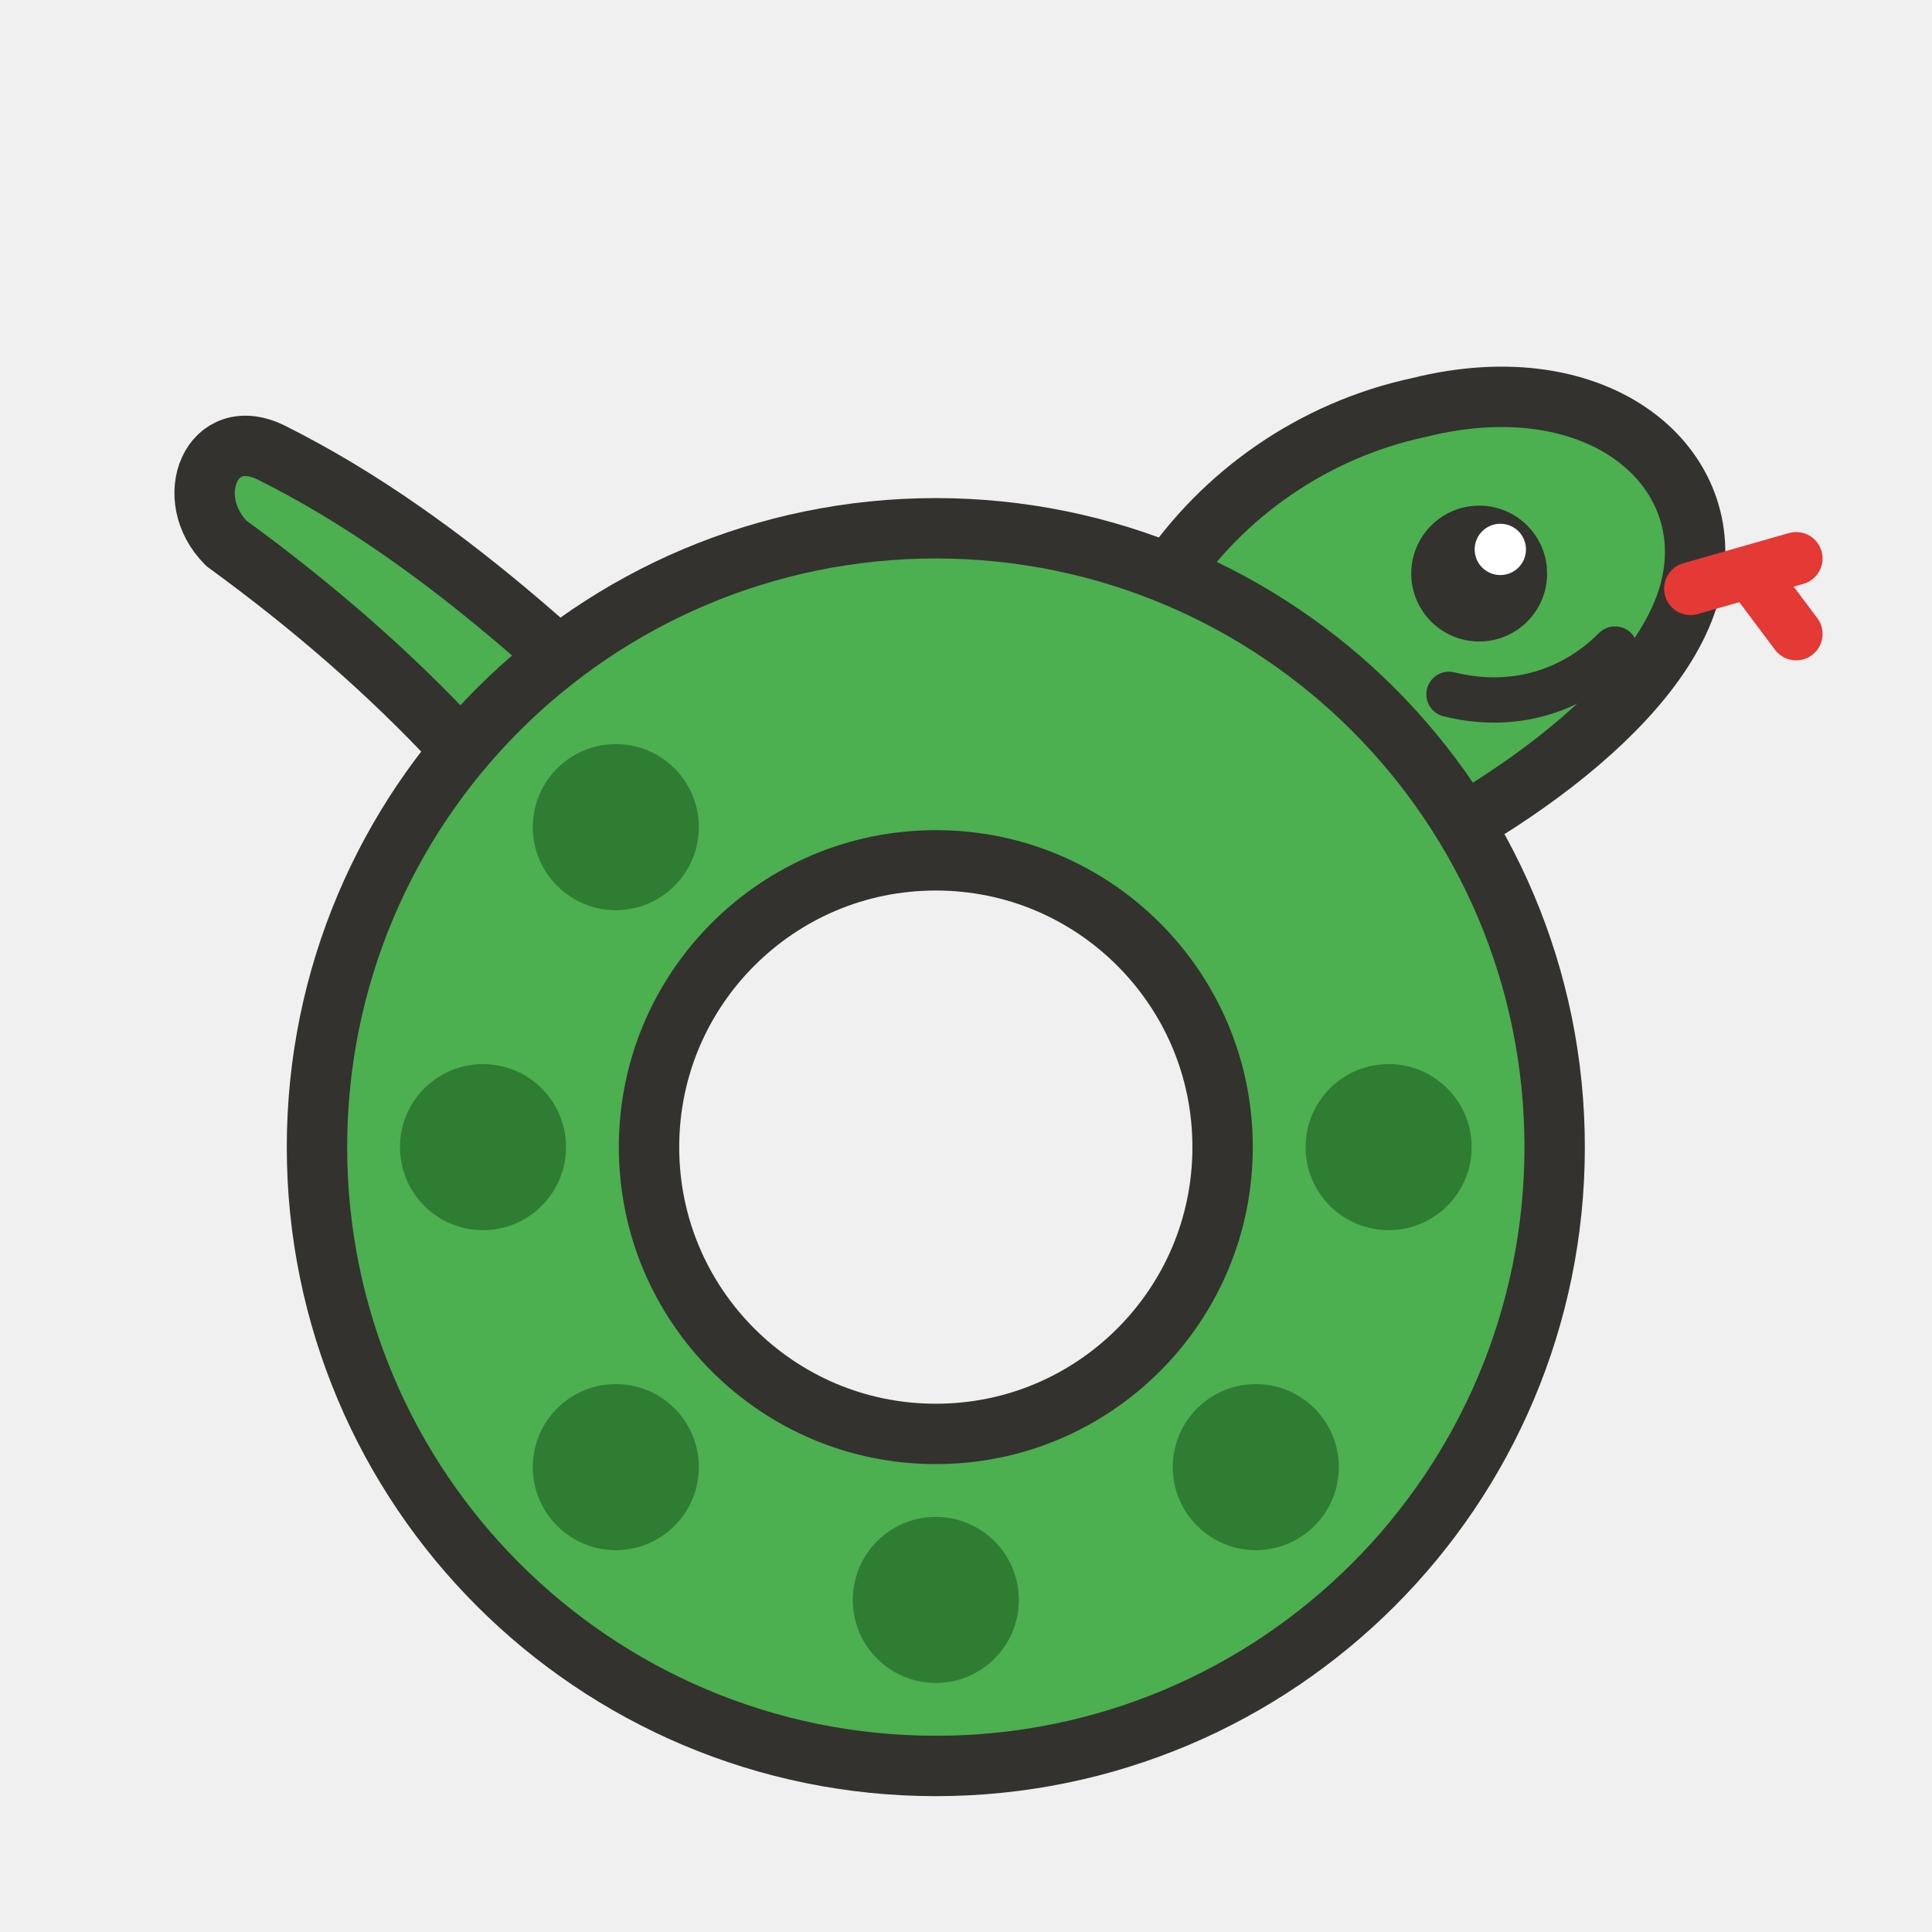
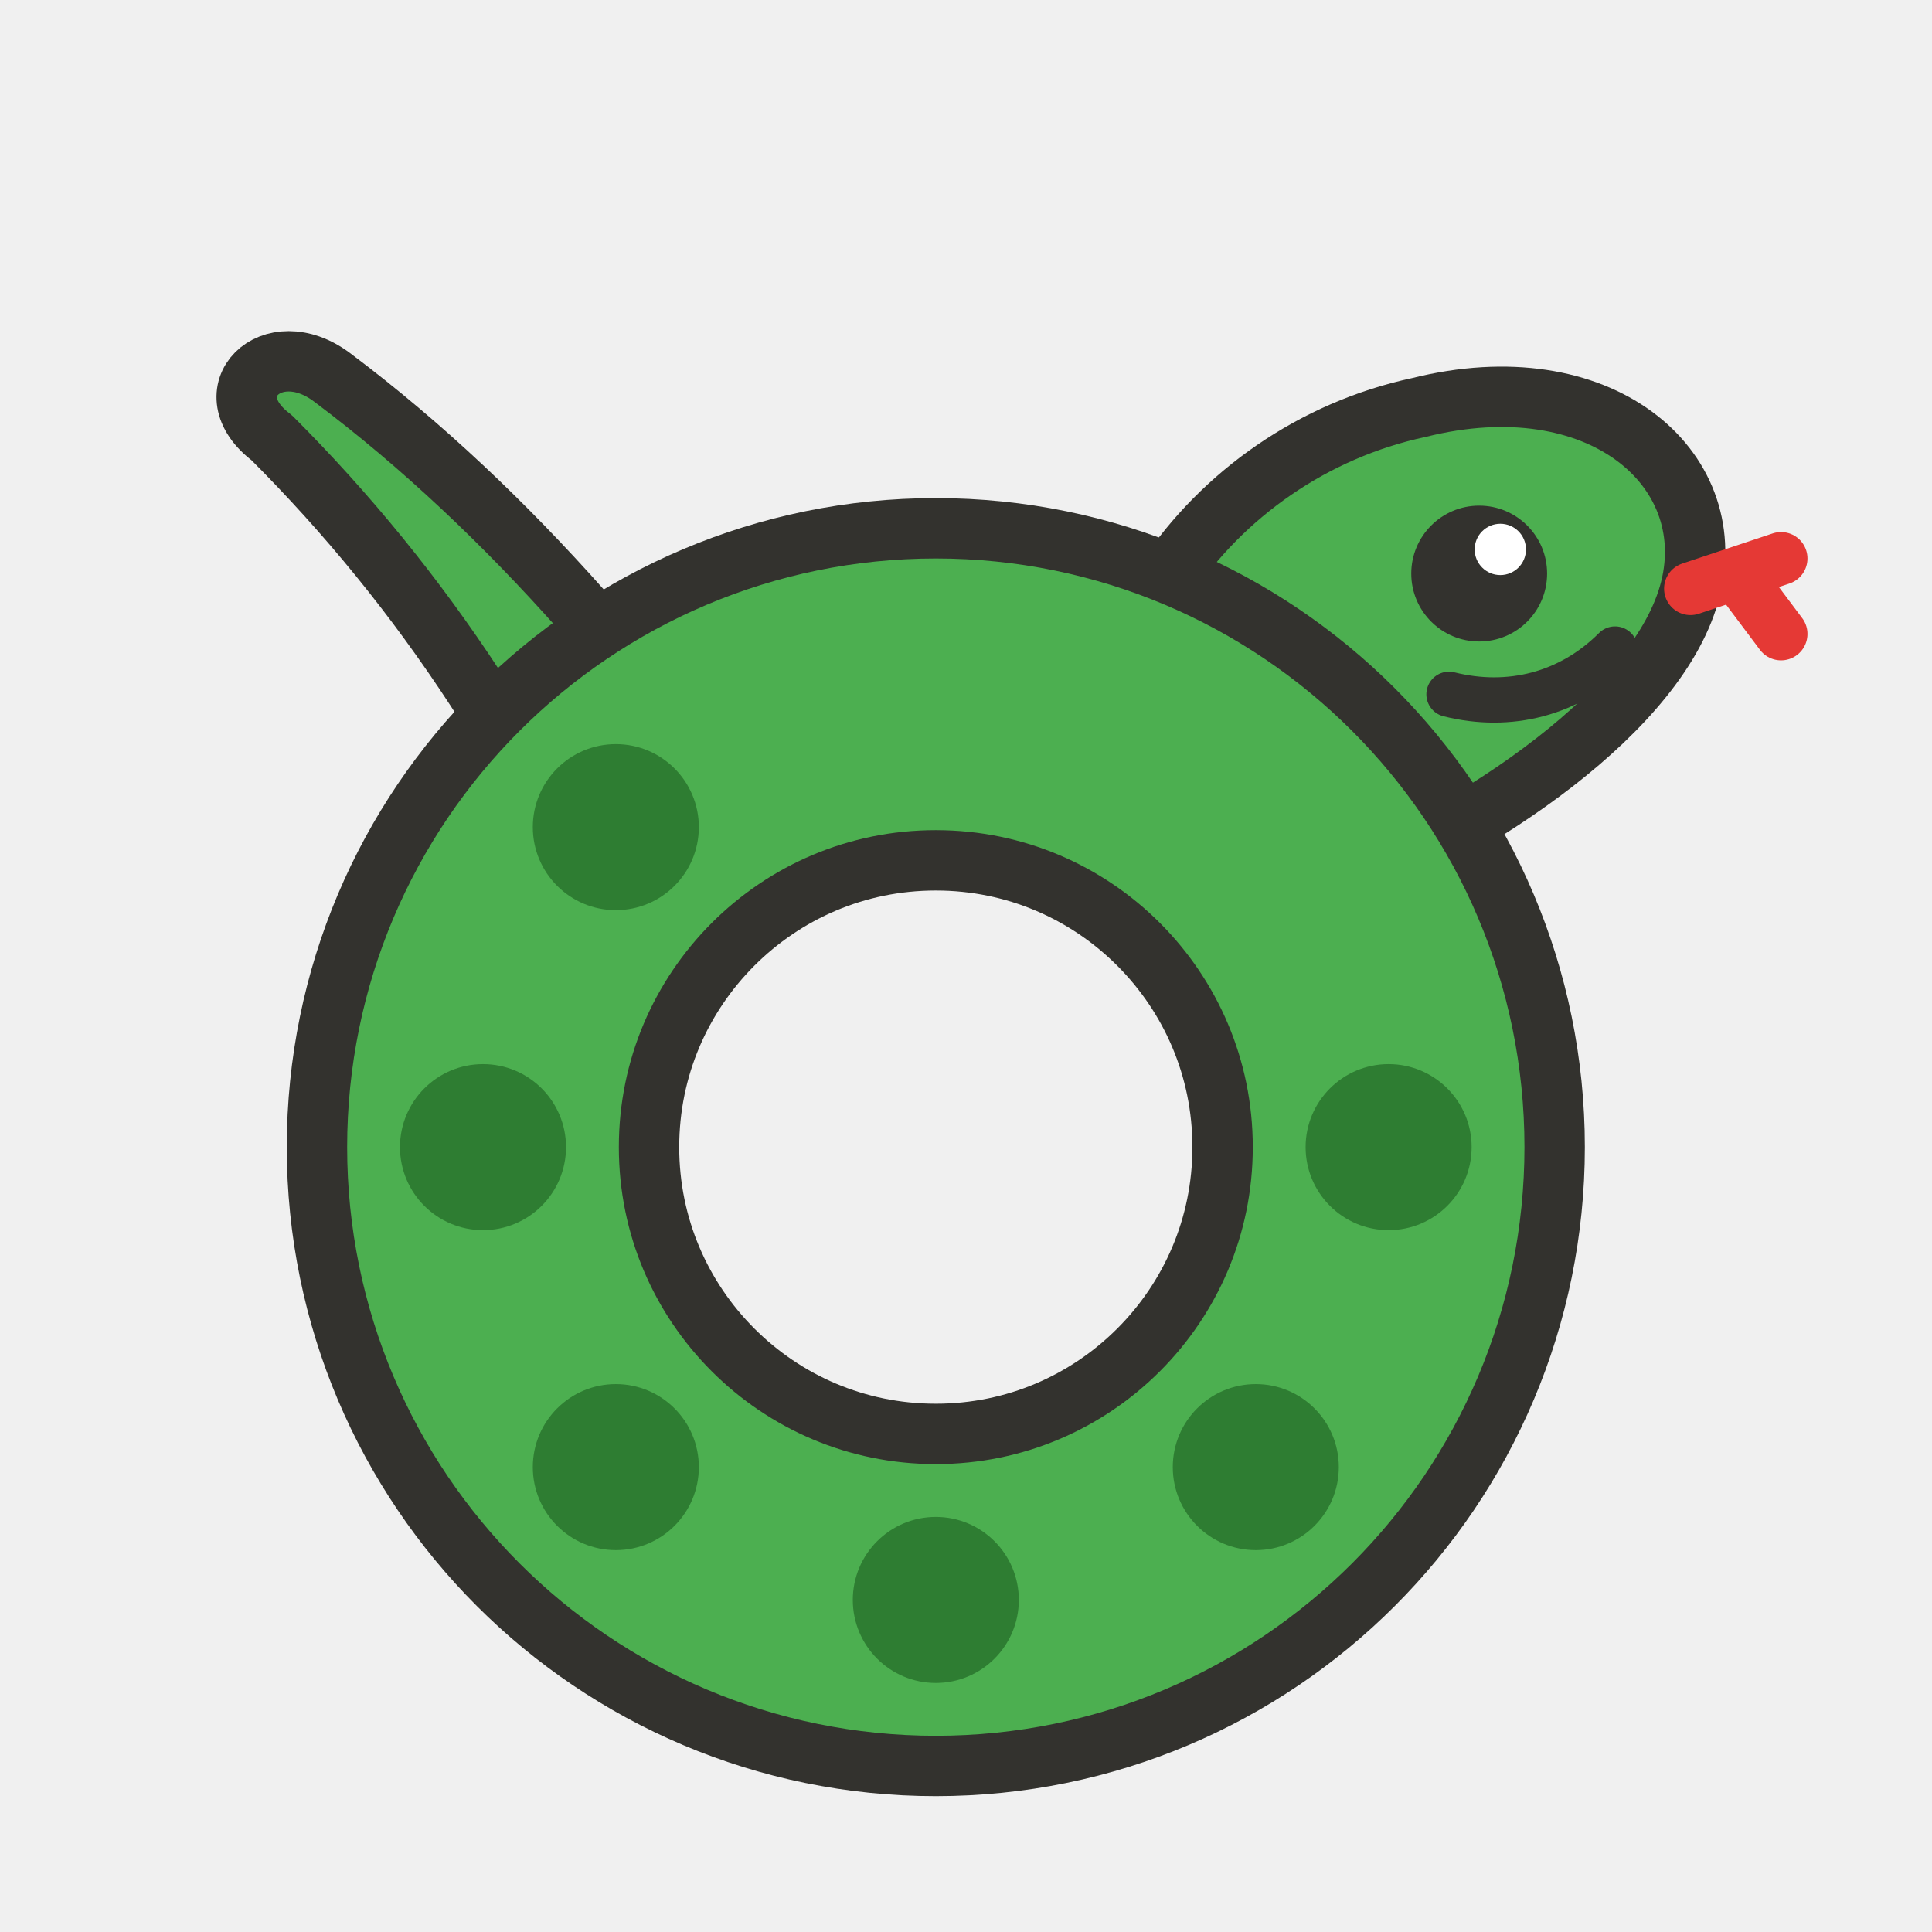
<svg xmlns="http://www.w3.org/2000/svg" viewBox="0 0 128 128">
-   <path d="M 50 56 C 40 46 30 36 18 30 C 14 28 12 33 15 36 C 26 44 36 54 42 66 Z" fill="#4CAF50" stroke="#33322E" stroke-width="4" stroke-linejoin="round" stroke-linecap="round" />
+   <path d="M 52 58 C 44 46 34 34 22 25 C 18 22 14 26 18 29 C 28 39 36 51 42 66 Z" fill="#4CAF50" stroke="#33322E" stroke-width="4" stroke-linejoin="round" stroke-linecap="round" />
  <path d="M 74 58 C 70 44 80 30 94 27 C 106 24 114 31 112 39 C 110 47 98 55 88 59 C 84 61 83 63 82 64 Z" fill="#4CAF50" stroke="#33322E" stroke-width="4" stroke-linejoin="round" stroke-linecap="round" />
  <circle cx="62" cy="76" r="30" fill="none" stroke="#33322E" stroke-width="26" />
  <circle cx="62" cy="76" r="30" fill="none" stroke="#4CAF50" stroke-width="18" />
  <circle cx="92" cy="76" r="5.5" fill="#2E7D32" />
  <circle cx="83.2" cy="97.2" r="5.5" fill="#2E7D32" />
  <circle cx="62" cy="106" r="5.5" fill="#2E7D32" />
  <circle cx="40.8" cy="97.2" r="5.5" fill="#2E7D32" />
  <circle cx="32" cy="76" r="5.5" fill="#2E7D32" />
  <circle cx="40.8" cy="54.8" r="5.5" fill="#2E7D32" />
  <path d="M 107 43 C 104 46 100 47 96 46" fill="none" stroke="#33322E" stroke-width="3" stroke-linejoin="round" stroke-linecap="round" />
-   <path d="M 112 39 L 119 37 M 116 38 L 119 42" fill="none" stroke="#E53935" stroke-width="3.5" stroke-linejoin="round" stroke-linecap="round" />
+   <path d="M 112 39 L 118 37 M 115 38 L 118 42" fill="none" stroke="#E53935" stroke-width="3.5" stroke-linejoin="round" stroke-linecap="round" />
  <circle cx="98" cy="38" r="4.5" fill="#33322E" />
  <circle cx="99.4" cy="36.4" r="1.7" fill="#FFFFFF" />
</svg>
